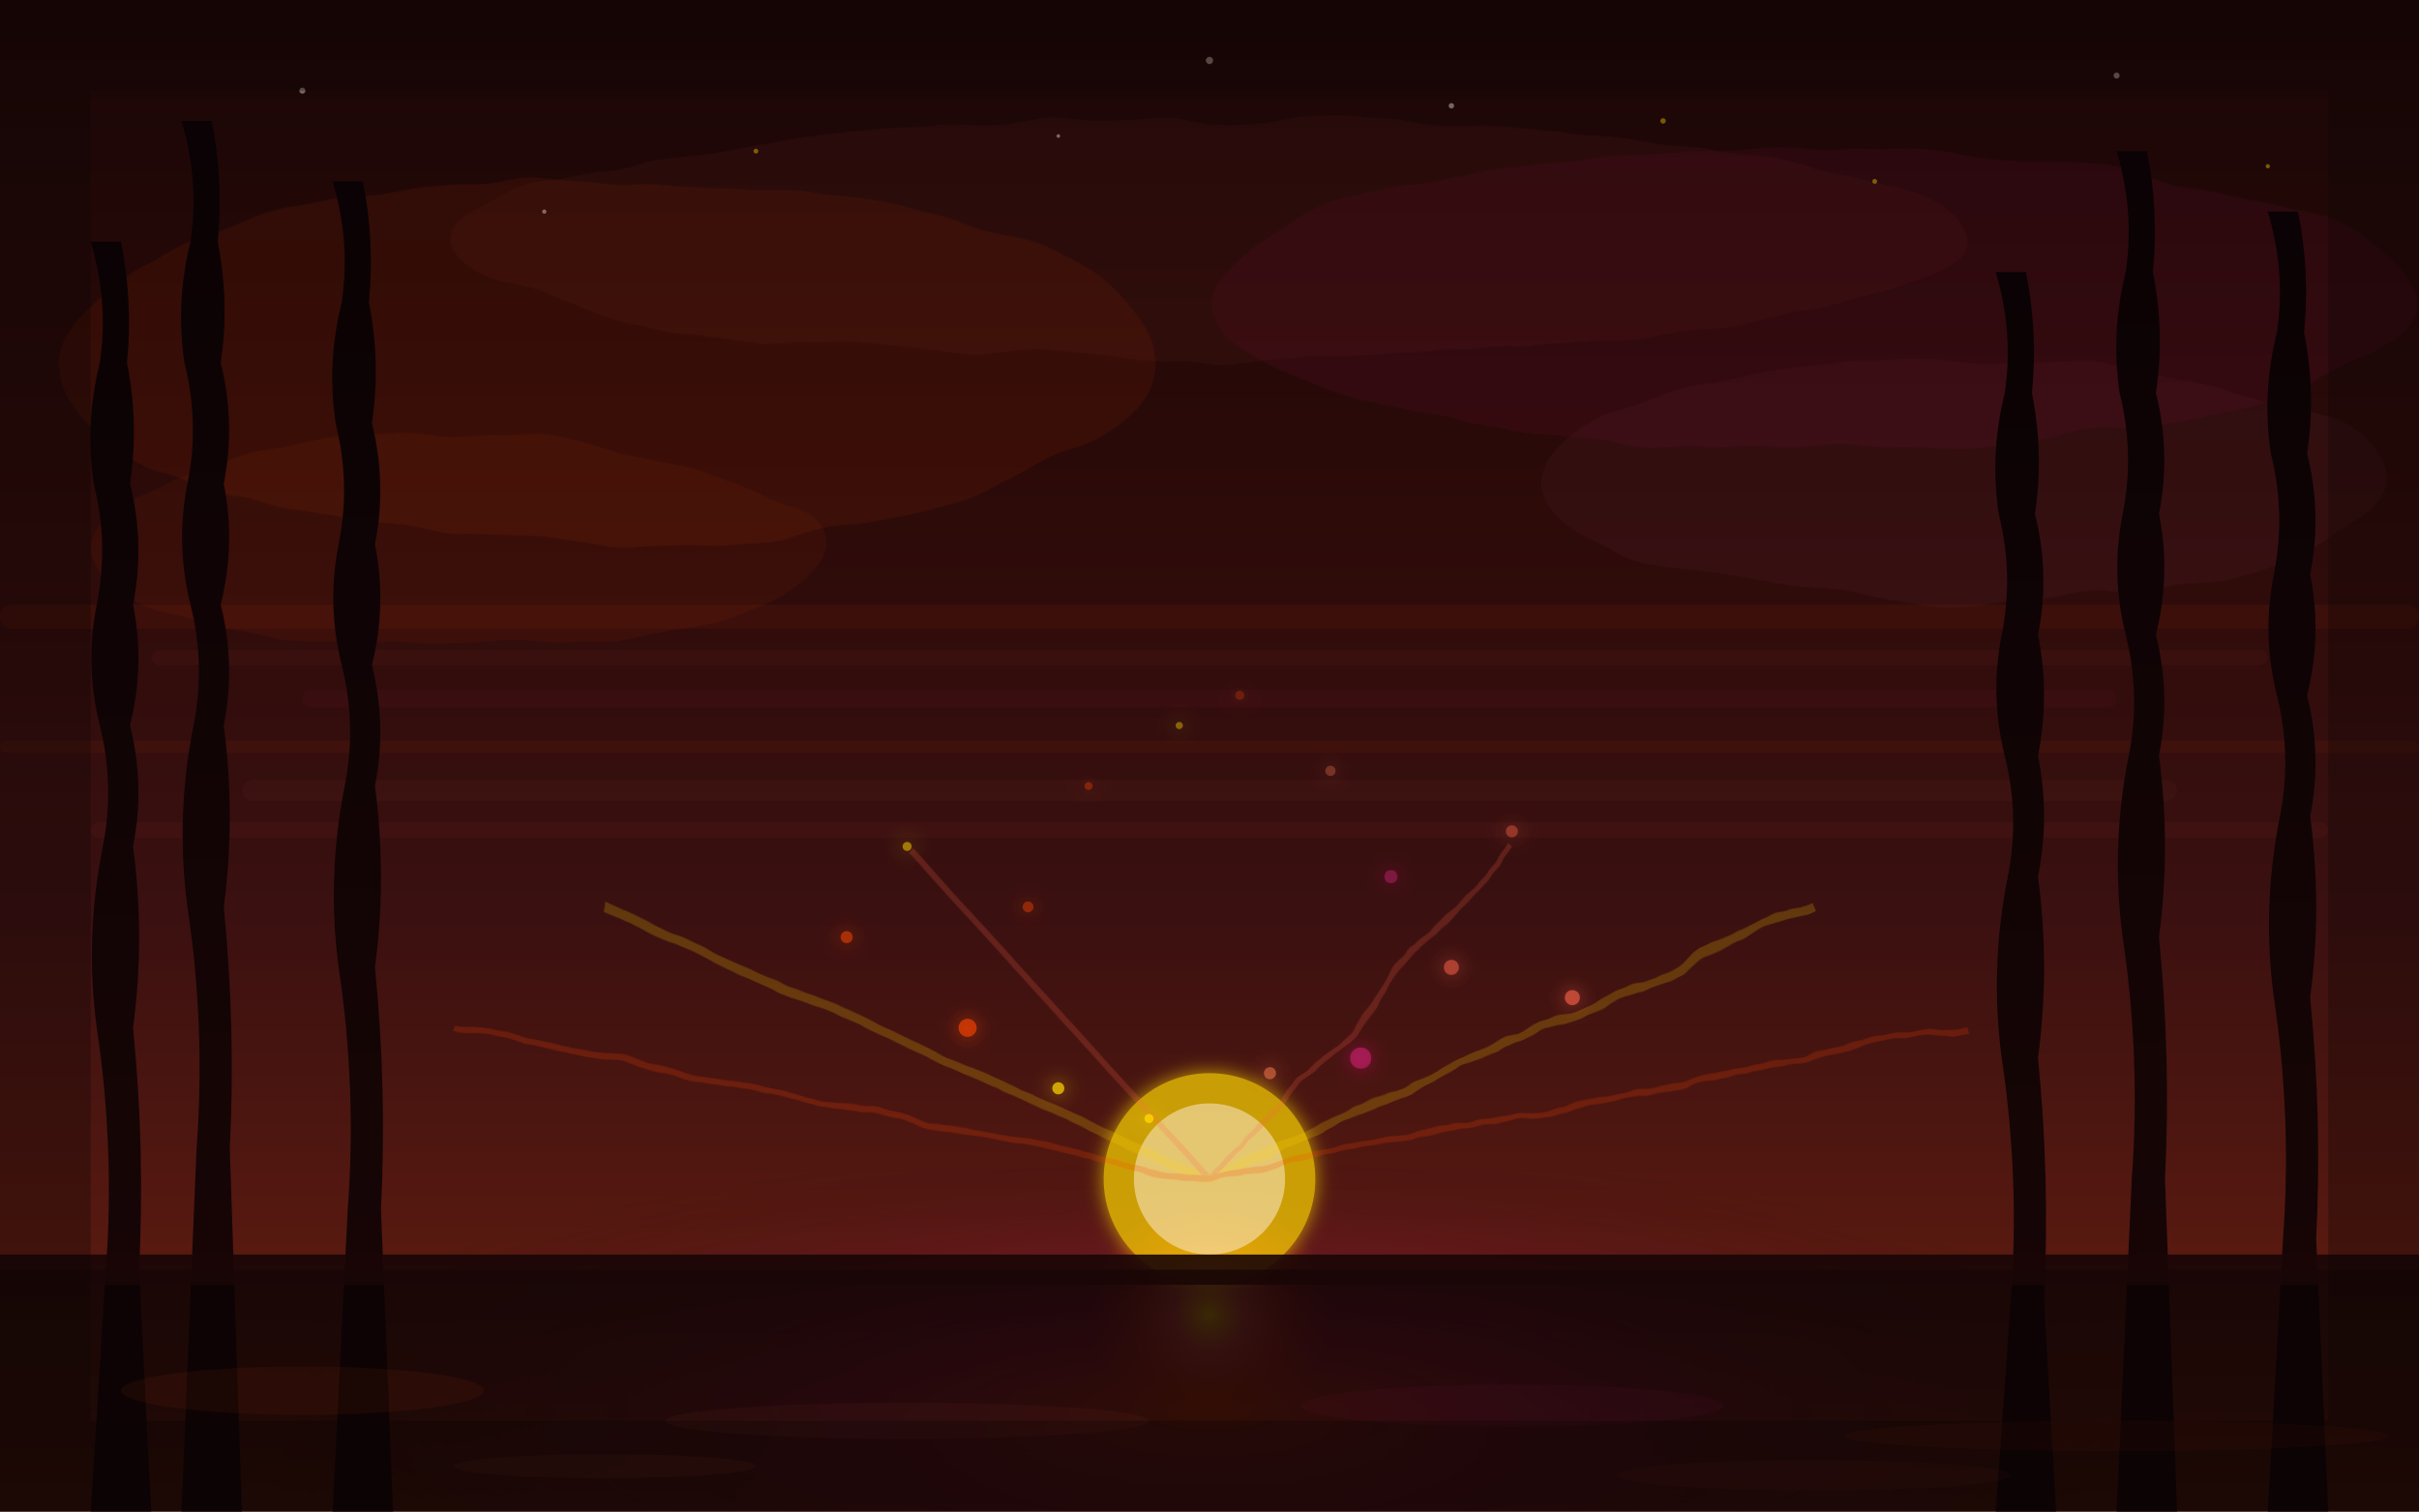
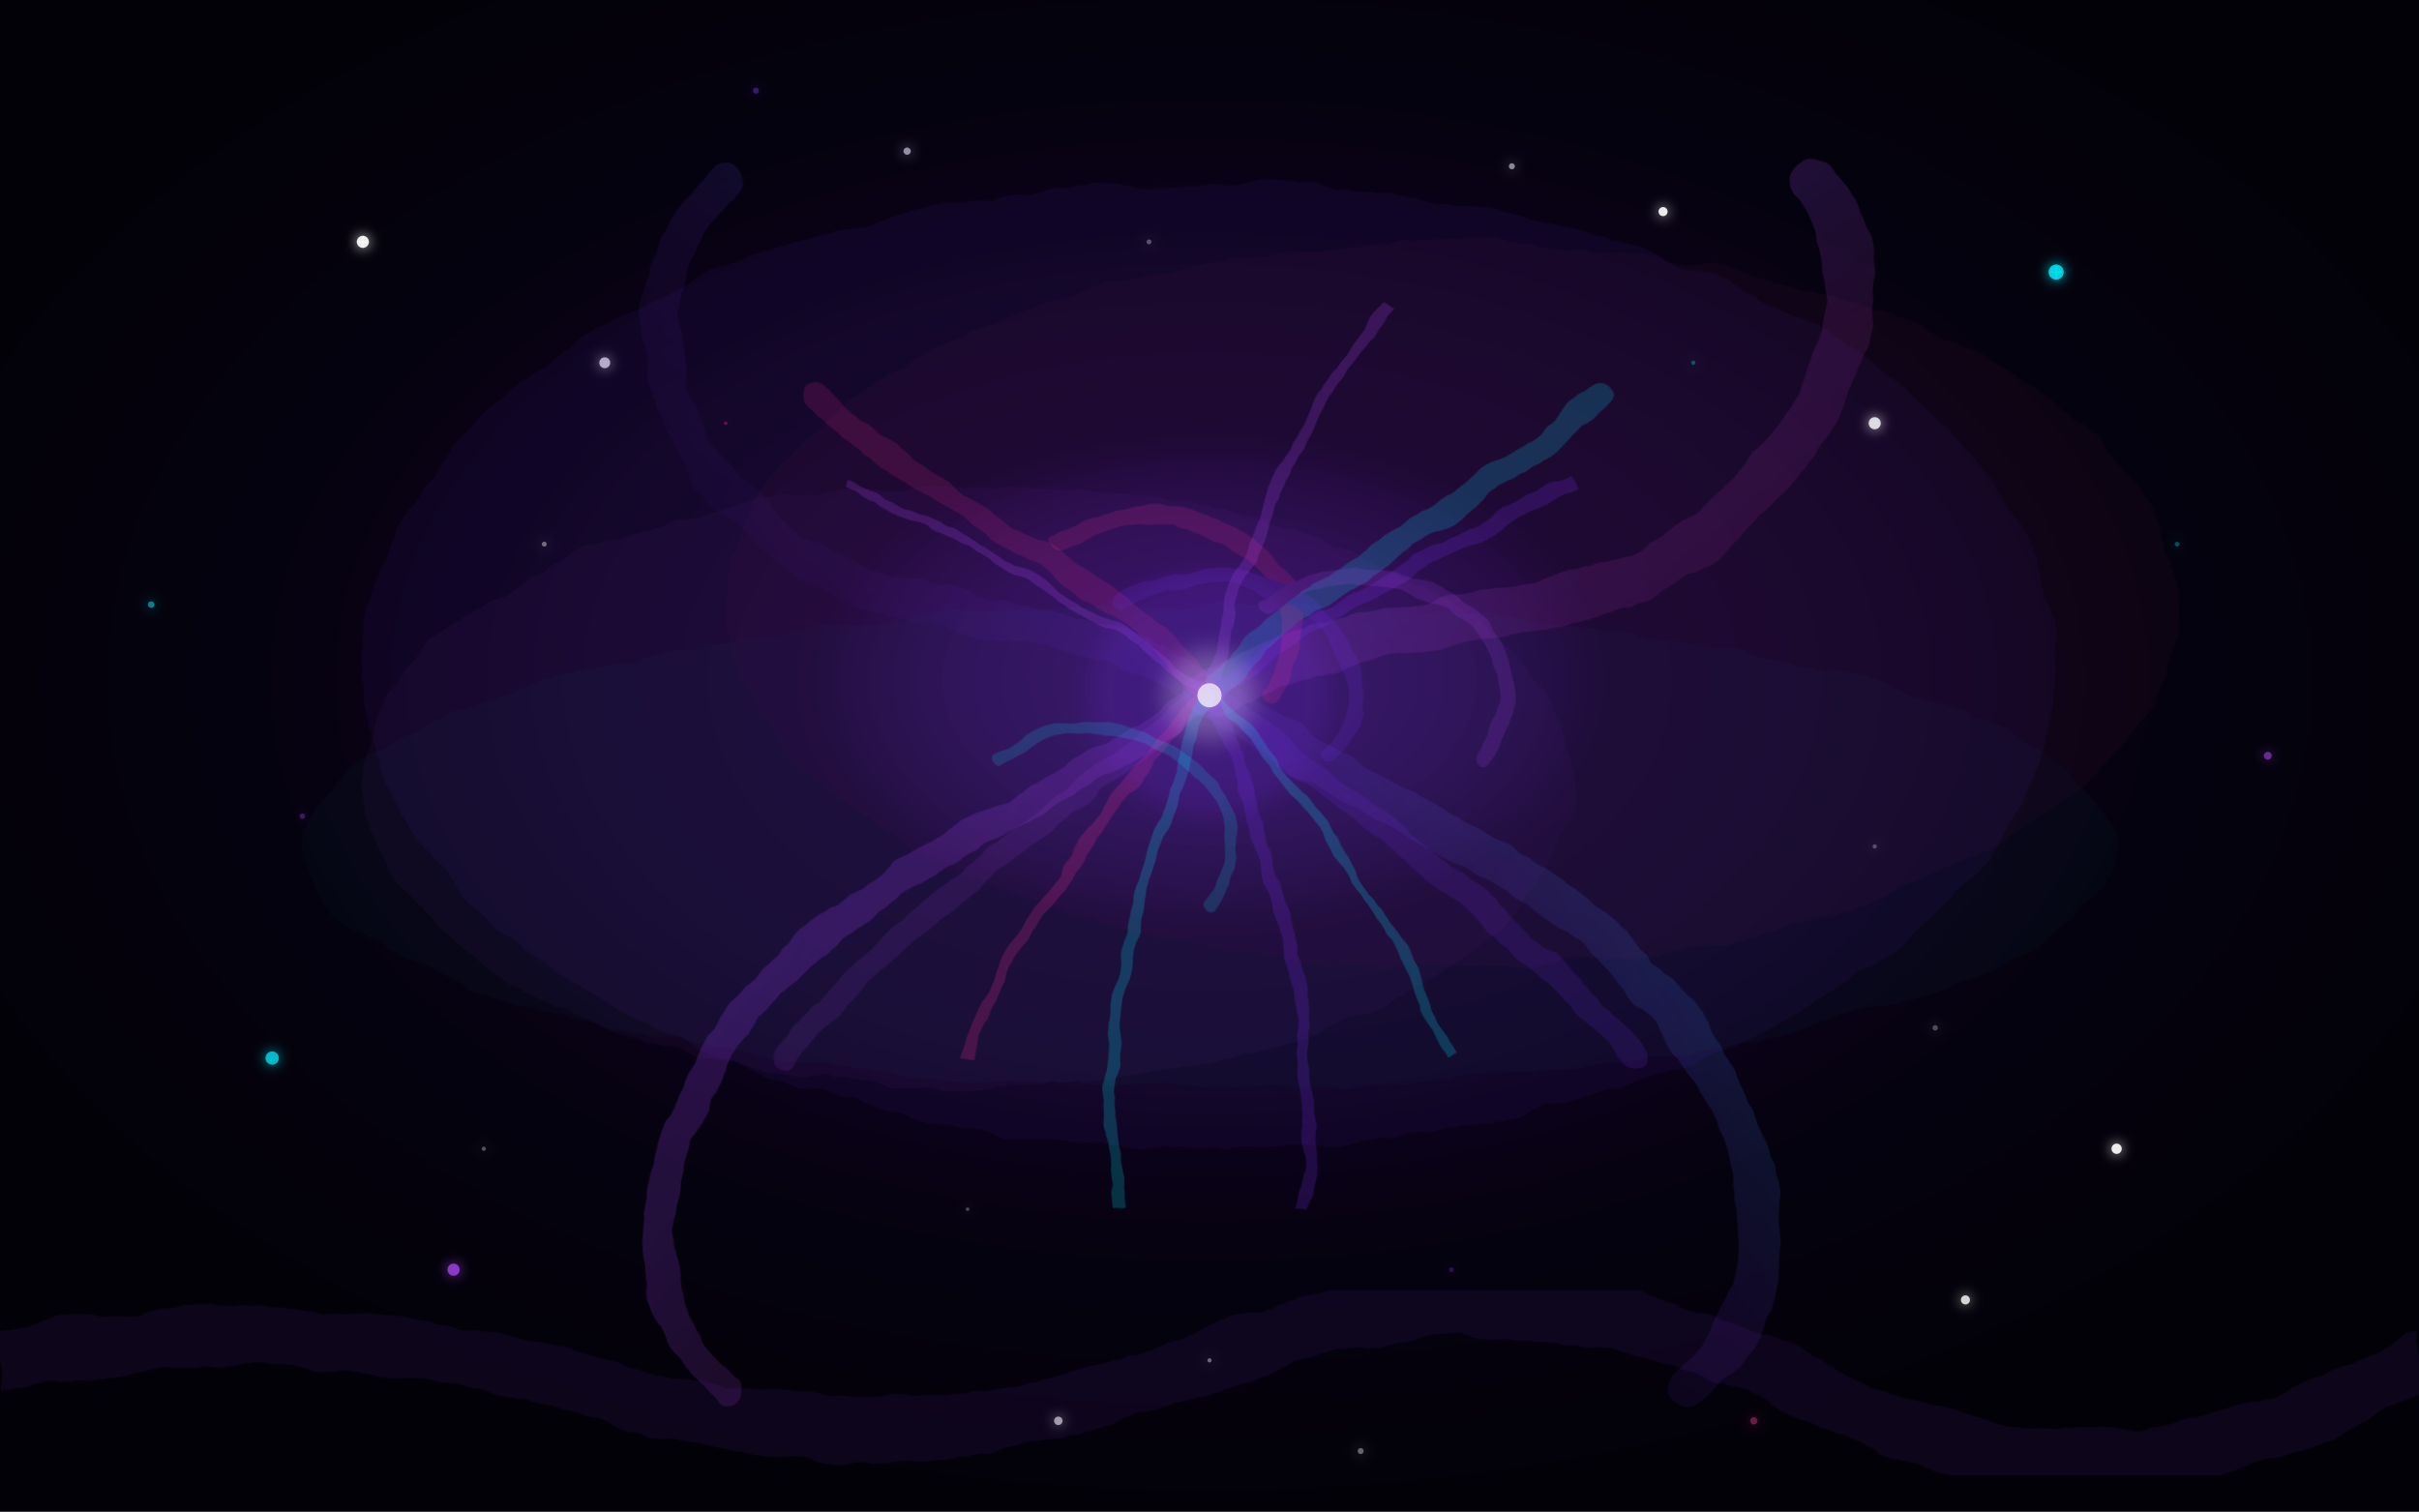
<svg xmlns="http://www.w3.org/2000/svg" viewBox="0 0 800 500" width="800" height="500">
  <defs>
-     <linearGradient id="sky" x1="0" y1="0" x2="0" y2="1">
-       <stop offset="0%" stop-color="#1a0606" />
-       <stop offset="30%" stop-color="#2a0a08" />
-       <stop offset="60%" stop-color="#3a1010" />
-       <stop offset="85%" stop-color="#5a1a10" />
-       <stop offset="100%" stop-color="#8a2a10" />
+     <radialGradient id="nebula-core" cx="50%" cy="45%" r="55%">
+       <stop offset="0%" stop-color="#7b2ff7" stop-opacity="0.3" />
+       <stop offset="30%" stop-color="#1a0533" stop-opacity="0.6" />
+       <stop offset="70%" stop-color="#05020f" stop-opacity="0.9" />
+       <stop offset="100%" stop-color="#030108" stop-opacity="1" />
+     </radialGradient>
+     <linearGradient id="spiral1" x1="0%" y1="0%" x2="100%" y2="100%">
+       <stop offset="0%" stop-color="#7b2ff7" stop-opacity="0.6" />
+       <stop offset="50%" stop-color="#b44aff" stop-opacity="0.3" />
+       <stop offset="100%" stop-color="#ff2d95" stop-opacity="0.1" />
    </linearGradient>
-     <radialGradient id="emberGlow" cx="50%" cy="85%" r="40%">
-       <stop offset="0%" stop-color="#ff4500" stop-opacity="0.6" />
-       <stop offset="40%" stop-color="#ff1493" stop-opacity="0.2" />
-       <stop offset="100%" stop-color="#1a0606" stop-opacity="0" />
-     </radialGradient>
-     <radialGradient id="sunGlow" cx="50%" cy="78%" r="25%">
-       <stop offset="0%" stop-color="#ffd700" stop-opacity="0.9" />
-       <stop offset="30%" stop-color="#ff6347" stop-opacity="0.6" />
-       <stop offset="70%" stop-color="#ff4500" stop-opacity="0.2" />
-       <stop offset="100%" stop-color="#ff4500" stop-opacity="0" />
-     </radialGradient>
-     <linearGradient id="cypressGrad" x1="0" y1="0" x2="0" y2="1">
-       <stop offset="0%" stop-color="#0a0204" />
-       <stop offset="100%" stop-color="#1a0606" />
+     <linearGradient id="spiral2" x1="100%" y1="0%" x2="0%" y2="100%">
+       <stop offset="0%" stop-color="#00f0ff" stop-opacity="0.4" />
+       <stop offset="50%" stop-color="#7b2ff7" stop-opacity="0.2" />
+       <stop offset="100%" stop-color="#100830" stop-opacity="0.1" />
    </linearGradient>
-     <filter id="swirl">
-       <feTurbulence type="fractalNoise" baseFrequency="0.015 0.003" numOctaves="3" seed="7" />
-       <feDisplacementMap in="SourceGraphic" scale="12" xChannelSelector="R" yChannelSelector="G" />
-     </filter>
-     <filter id="softGlow">
-       <feGaussianBlur stdDeviation="3" result="blur" />
+     <filter id="star-glow" x="-50%" y="-50%" width="200%" height="200%">
+       <feGaussianBlur stdDeviation="2" result="blur" />
      <feMerge>
        <feMergeNode in="blur" />
        <feMergeNode in="SourceGraphic" />
      </feMerge>
    </filter>
-     <filter id="brushStroke">
-       <feTurbulence type="fractalNoise" baseFrequency="0.03" numOctaves="4" seed="12" />
-       <feDisplacementMap in="SourceGraphic" scale="6" />
+     <filter id="soft-glow" x="-50%" y="-50%" width="200%" height="200%">
+       <feGaussianBlur stdDeviation="4" />
+     </filter>
+     <filter id="impressionist" x="-10%" y="-10%" width="120%" height="120%">
+       <feTurbulence type="fractalNoise" baseFrequency="0.04" numOctaves="4" seed="42" result="noise" />
+       <feDisplacementMap in="SourceGraphic" in2="noise" scale="6" xChannelSelector="R" yChannelSelector="G" />
    </filter>
  </defs>
-   <rect width="800" height="500" fill="url(#sky)" />
-   <g filter="url(#swirl)" opacity="0.5">
-     <ellipse cx="200" cy="120" rx="180" ry="60" fill="#ff4500" opacity="0.15" />
-     <ellipse cx="600" cy="100" rx="200" ry="50" fill="#ff1493" opacity="0.1" />
-     <ellipse cx="400" cy="80" rx="250" ry="40" fill="#ff6347" opacity="0.08" />
-     <ellipse cx="150" cy="180" rx="120" ry="35" fill="#ff4500" opacity="0.12" />
-     <ellipse cx="650" cy="160" rx="140" ry="40" fill="#ff69b4" opacity="0.08" />
+   <rect width="800" height="500" fill="#05020f" />
+   <rect width="800" height="500" fill="url(#nebula-core)" />
+   <g filter="url(#impressionist)" opacity="0.5">
+     <ellipse cx="400" cy="220" rx="280" ry="160" fill="#7b2ff7" opacity="0.12" />
+     <ellipse cx="320" cy="260" rx="200" ry="100" fill="#b44aff" opacity="0.08" />
+     <ellipse cx="480" cy="200" rx="240" ry="120" fill="#ff2d95" opacity="0.06" />
+     <ellipse cx="400" cy="280" rx="300" ry="80" fill="#00f0ff" opacity="0.04" />
  </g>
-   <g opacity="0.3">
-     <rect x="0" y="200" width="800" height="8" rx="4" fill="#ff4500" opacity="0.2" />
-     <rect x="50" y="215" width="700" height="5" rx="3" fill="#ff6347" opacity="0.15" />
-     <rect x="100" y="228" width="600" height="6" rx="3" fill="#ff1493" opacity="0.12" />
-     <rect x="0" y="245" width="800" height="4" rx="2" fill="#ff4500" opacity="0.18" />
-     <rect x="80" y="258" width="640" height="7" rx="4" fill="#ff7f50" opacity="0.1" />
-     <rect x="30" y="272" width="740" height="5" rx="3" fill="#ff6347" opacity="0.14" />
+   <g opacity="0.5" filter="url(#impressionist)">
+     <path d="M400,230 C450,200 520,210 560,180 C600,150 630,100 600,60" fill="none" stroke="url(#spiral1)" stroke-width="16" stroke-linecap="round" />
+     <path d="M400,230 C440,260 500,280 540,320 C580,360 600,420 560,460" fill="none" stroke="url(#spiral2)" stroke-width="14" stroke-linecap="round" />
+     <path d="M400,230 C360,200 300,210 260,180 C220,150 200,100 240,60" fill="none" stroke="url(#spiral2)" stroke-width="12" stroke-linecap="round" />
+     <path d="M400,230 C360,260 300,280 260,320 C220,360 200,420 240,460" fill="none" stroke="url(#spiral1)" stroke-width="10" stroke-linecap="round" />
  </g>
-   <rect x="0" y="280" width="800" height="220" fill="url(#emberGlow)" />
-   <circle cx="400" cy="390" r="80" fill="url(#sunGlow)" />
-   <circle cx="400" cy="390" r="35" fill="#ffd700" opacity="0.7" filter="url(#softGlow)" />
-   <circle cx="400" cy="390" r="25" fill="#fff0e0" opacity="0.5" />
-   <g opacity="0.2" filter="url(#brushStroke)">
-     <line x1="400" y1="390" x2="200" y2="300" stroke="#ffd700" stroke-width="3" />
-     <line x1="400" y1="390" x2="600" y2="300" stroke="#ffd700" stroke-width="3" />
-     <line x1="400" y1="390" x2="300" y2="280" stroke="#ff6347" stroke-width="2" />
-     <line x1="400" y1="390" x2="500" y2="280" stroke="#ff6347" stroke-width="2" />
-     <line x1="400" y1="390" x2="150" y2="340" stroke="#ff4500" stroke-width="2" />
-     <line x1="400" y1="390" x2="650" y2="340" stroke="#ff4500" stroke-width="2" />
+   <g opacity="0.35" filter="url(#impressionist)">
+     <path d="M400,230 C430,190 490,170 530,130" fill="none" stroke="#00f0ff" stroke-width="8" stroke-linecap="round" opacity="0.5" />
+     <path d="M400,230 C450,270 500,300 540,350" fill="none" stroke="#7b2ff7" stroke-width="8" stroke-linecap="round" opacity="0.4" />
+     <path d="M400,230 C370,190 310,170 270,130" fill="none" stroke="#ff2d95" stroke-width="8" stroke-linecap="round" opacity="0.4" />
+     <path d="M400,230 C350,270 300,300 260,350" fill="none" stroke="#b44aff" stroke-width="8" stroke-linecap="round" opacity="0.3" />
  </g>
-   <g filter="url(#softGlow)">
-     <circle cx="320" cy="340" r="3" fill="#ff4500" opacity="0.6" />
-     <circle cx="480" cy="320" r="2.5" fill="#ff6347" opacity="0.5" />
-     <circle cx="350" cy="360" r="2" fill="#ffd700" opacity="0.7" />
-     <circle cx="450" cy="350" r="3.5" fill="#ff1493" opacity="0.4" />
-     <circle cx="280" cy="310" r="2" fill="#ff4500" opacity="0.5" />
-     <circle cx="520" cy="330" r="2.5" fill="#ff6347" opacity="0.6" />
-     <circle cx="380" cy="370" r="1.5" fill="#ffd700" opacity="0.8" />
-     <circle cx="420" cy="355" r="2" fill="#ff7f50" opacity="0.5" />
-     <circle cx="340" cy="300" r="1.8" fill="#ff4500" opacity="0.4" />
-     <circle cx="460" cy="290" r="2.2" fill="#ff1493" opacity="0.3" />
-     <circle cx="300" cy="280" r="1.5" fill="#ffd700" opacity="0.5" />
-     <circle cx="500" cy="275" r="2" fill="#ff6347" opacity="0.4" />
-     <circle cx="360" cy="260" r="1.3" fill="#ff4500" opacity="0.35" />
-     <circle cx="440" cy="255" r="1.7" fill="#ff7f50" opacity="0.3" />
-     <circle cx="390" cy="240" r="1.2" fill="#ffd700" opacity="0.4" />
-     <circle cx="410" cy="230" r="1.5" fill="#ff4500" opacity="0.25" />
+   <g opacity="0.2" filter="url(#impressionist)">
+     <path d="M400,230 C410,180 430,140 460,100" fill="none" stroke="#b44aff" stroke-width="4" />
+     <path d="M400,230 C440,200 480,180 520,160" fill="none" stroke="#7b2ff7" stroke-width="5" />
+     <path d="M400,230 C430,260 460,300 480,350" fill="none" stroke="#00f0ff" stroke-width="3" />
+     <path d="M400,230 C370,260 340,300 320,350" fill="none" stroke="#ff2d95" stroke-width="4" />
+     <path d="M400,230 C360,200 320,180 280,160" fill="none" stroke="#b44aff" stroke-width="3" />
+     <path d="M400,230 C420,280 440,340 430,400" fill="none" stroke="#7b2ff7" stroke-width="4" />
+     <path d="M400,230 C380,280 360,340 370,400" fill="none" stroke="#00f0ff" stroke-width="4" />
  </g>
-   <g fill="url(#cypressGrad)">
-     <path d="M60,500 L65,380 Q68,340 62,300 Q58,270 64,240 Q68,220 63,200 Q58,180 62,160 Q66,140 61,120 Q58,100 63,80 Q66,60 60,40 L70,40 Q74,60 72,80 Q76,100 73,120 Q78,140 74,160 Q78,180 73,200 Q78,220 74,240 Q78,270 74,300 Q78,340 76,380 L80,500 Z" />
-     <path d="M110,500 L115,400 Q118,360 112,320 Q108,290 114,260 Q118,240 113,220 Q108,200 112,180 Q116,160 111,140 Q108,120 113,100 Q116,80 110,60 L120,60 Q124,80 122,100 Q126,120 123,140 Q128,160 124,180 Q128,200 123,220 Q128,240 124,260 Q128,290 124,320 Q128,360 126,400 L130,500 Z" />
-     <path d="M30,500 L35,420 Q38,380 32,340 Q28,310 34,280 Q38,260 33,240 Q28,220 32,200 Q36,180 31,160 Q28,140 33,120 Q36,100 30,80 L40,80 Q44,100 42,120 Q46,140 43,160 Q48,180 44,200 Q48,220 43,240 Q48,260 44,280 Q48,310 44,340 Q48,380 46,420 L50,500 Z" />
+   <circle cx="400" cy="230" r="40" fill="#7b2ff7" opacity="0.15" filter="url(#soft-glow)" />
+   <circle cx="400" cy="230" r="15" fill="#e8e0ff" opacity="0.3" filter="url(#soft-glow)" />
+   <circle cx="400" cy="230" r="4" fill="#ffffff" opacity="0.7" />
+   <g filter="url(#star-glow)">
+     <circle cx="120" cy="80" r="2" fill="#ffffff" opacity="0.9" />
+     <circle cx="680" cy="90" r="2.5" fill="#00f0ff" opacity="0.8" />
+     <circle cx="550" cy="70" r="1.5" fill="#ffffff" opacity="0.9" />
+     <circle cx="200" cy="120" r="1.8" fill="#e8e0ff" opacity="0.7" />
+     <circle cx="620" cy="140" r="2" fill="#ffffff" opacity="0.8" />
+     <circle cx="90" cy="350" r="2.2" fill="#00f0ff" opacity="0.7" />
+     <circle cx="700" cy="380" r="1.7" fill="#ffffff" opacity="0.9" />
+     <circle cx="150" cy="420" r="2" fill="#b44aff" opacity="0.7" />
+     <circle cx="650" cy="430" r="1.5" fill="#ffffff" opacity="0.8" />
+     <circle cx="300" cy="50" r="1.2" fill="#e8e0ff" opacity="0.6" />
+     <circle cx="500" cy="55" r="1" fill="#ffffff" opacity="0.5" />
+     <circle cx="750" cy="250" r="1.3" fill="#b44aff" opacity="0.5" />
+     <circle cx="50" cy="200" r="1.1" fill="#00f0ff" opacity="0.5" />
+     <circle cx="350" cy="470" r="1.4" fill="#ffffff" opacity="0.6" />
+     <circle cx="450" cy="480" r="1" fill="#e8e0ff" opacity="0.4" />
+     <circle cx="250" cy="30" r="1" fill="#7b2ff7" opacity="0.4" />
+     <circle cx="580" cy="470" r="1.2" fill="#ff2d95" opacity="0.4" />
+     <circle cx="180" cy="180" r="0.8" fill="#ffffff" opacity="0.4" />
+     <circle cx="620" cy="280" r="0.7" fill="#e8e0ff" opacity="0.3" />
+     <circle cx="100" cy="270" r="0.9" fill="#b44aff" opacity="0.3" />
+     <circle cx="720" cy="180" r="0.8" fill="#00f0ff" opacity="0.3" />
+     <circle cx="400" cy="450" r="0.7" fill="#ffffff" opacity="0.4" />
+     <circle cx="320" cy="400" r="0.6" fill="#e8e0ff" opacity="0.3" />
+     <circle cx="480" cy="420" r="0.8" fill="#7b2ff7" opacity="0.3" />
+     <circle cx="160" cy="380" r="0.7" fill="#ffffff" opacity="0.3" />
+     <circle cx="640" cy="340" r="0.9" fill="#e8e0ff" opacity="0.3" />
+     <circle cx="240" cy="140" r="0.6" fill="#ff2d95" opacity="0.3" />
+     <circle cx="560" cy="120" r="0.7" fill="#00f0ff" opacity="0.3" />
+     <circle cx="380" cy="80" r="0.8" fill="#ffffff" opacity="0.3" />
+     <line x1="118" y1="80" x2="122" y2="80" stroke="#ffffff" stroke-width="0.5" opacity="0.4" />
+     <line x1="120" y1="78" x2="120" y2="82" stroke="#ffffff" stroke-width="0.5" opacity="0.4" />
+     <line x1="678" y1="90" x2="682" y2="90" stroke="#00f0ff" stroke-width="0.5" opacity="0.4" />
+     <line x1="680" y1="88" x2="680" y2="92" stroke="#00f0ff" stroke-width="0.5" opacity="0.4" />
  </g>
-   <g fill="url(#cypressGrad)">
-     <path d="M700,500 L705,390 Q708,350 702,310 Q698,280 704,250 Q708,230 703,210 Q698,190 702,170 Q706,150 701,130 Q698,110 703,90 Q706,70 700,50 L710,50 Q714,70 712,90 Q716,110 713,130 Q718,150 714,170 Q718,190 713,210 Q718,230 714,250 Q718,280 714,310 Q718,350 716,390 L720,500 Z" />
-     <path d="M750,500 L755,410 Q758,370 752,330 Q748,300 754,270 Q758,250 753,230 Q748,210 752,190 Q756,170 751,150 Q748,130 753,110 Q756,90 750,70 L760,70 Q764,90 762,110 Q766,130 763,150 Q768,170 764,190 Q768,210 763,230 Q768,250 764,270 Q768,300 764,330 Q768,370 766,410 L770,500 Z" />
-     <path d="M660,500 L665,430 Q668,390 662,350 Q658,320 664,290 Q668,270 663,250 Q658,230 662,210 Q666,190 661,170 Q658,150 663,130 Q666,110 660,90 L670,90 Q674,110 672,130 Q676,150 673,170 Q678,190 674,210 Q678,230 674,250 Q678,270 674,290 Q678,320 674,350 Q678,390 676,430 L680,500 Z" />
+   <g opacity="0.15" filter="url(#impressionist)">
+     <path d="M350,180 Q380,160 410,180 Q440,200 420,230" fill="none" stroke="#ff2d95" stroke-width="6" stroke-linecap="round" />
+     <path d="M370,200 Q400,180 430,200 Q460,220 440,250" fill="none" stroke="#7b2ff7" stroke-width="5" stroke-linecap="round" />
+     <path d="M330,250 Q360,230 390,250 Q420,270 400,300" fill="none" stroke="#00f0ff" stroke-width="4" stroke-linecap="round" />
+     <path d="M420,200 Q450,180 480,200 Q510,220 490,250" fill="none" stroke="#b44aff" stroke-width="5" stroke-linecap="round" />
  </g>
-   <rect x="0" y="420" width="800" height="80" fill="#0a0204" opacity="0.8" />
-   <rect x="0" y="415" width="800" height="10" fill="#1a0606" opacity="0.9" />
-   <g opacity="0.4">
-     <ellipse cx="100" cy="460" rx="60" ry="8" fill="#ff4500" opacity="0.15" />
-     <ellipse cx="300" cy="470" rx="80" ry="6" fill="#ff6347" opacity="0.1" />
-     <ellipse cx="500" cy="465" rx="70" ry="7" fill="#ff1493" opacity="0.08" />
-     <ellipse cx="700" cy="475" rx="90" ry="5" fill="#ff4500" opacity="0.12" />
-     <ellipse cx="200" cy="485" rx="50" ry="4" fill="#ff7f50" opacity="0.1" />
-     <ellipse cx="600" cy="488" rx="65" ry="5" fill="#ff6347" opacity="0.08" />
+   <g opacity="0.08" filter="url(#impressionist)">
+     <path d="M0,450 Q100,430 200,460 Q300,490 400,450 Q500,410 600,460 Q700,510 800,450" fill="none" stroke="#7b2ff7" stroke-width="20" stroke-linecap="round" />
  </g>
-   <g opacity="0.4">
-     <circle cx="100" cy="30" r="1" fill="#fff0e0" />
-     <circle cx="250" cy="50" r="0.8" fill="#ffd700" />
-     <circle cx="400" cy="20" r="1.2" fill="#fff0e0" />
-     <circle cx="550" cy="40" r="0.9" fill="#ffd700" />
-     <circle cx="700" cy="25" r="1" fill="#fff0e0" />
-     <circle cx="180" cy="70" r="0.7" fill="#fff0e0" />
-     <circle cx="620" cy="60" r="0.8" fill="#ffd700" />
-     <circle cx="350" cy="45" r="0.6" fill="#fff0e0" />
-     <circle cx="480" cy="35" r="0.9" fill="#fff0e0" />
-     <circle cx="750" cy="55" r="0.7" fill="#ffd700" />
-   </g>
-   <rect width="800" height="500" fill="none" stroke="#0a0204" stroke-width="60" opacity="0.3" rx="0" />
</svg>
